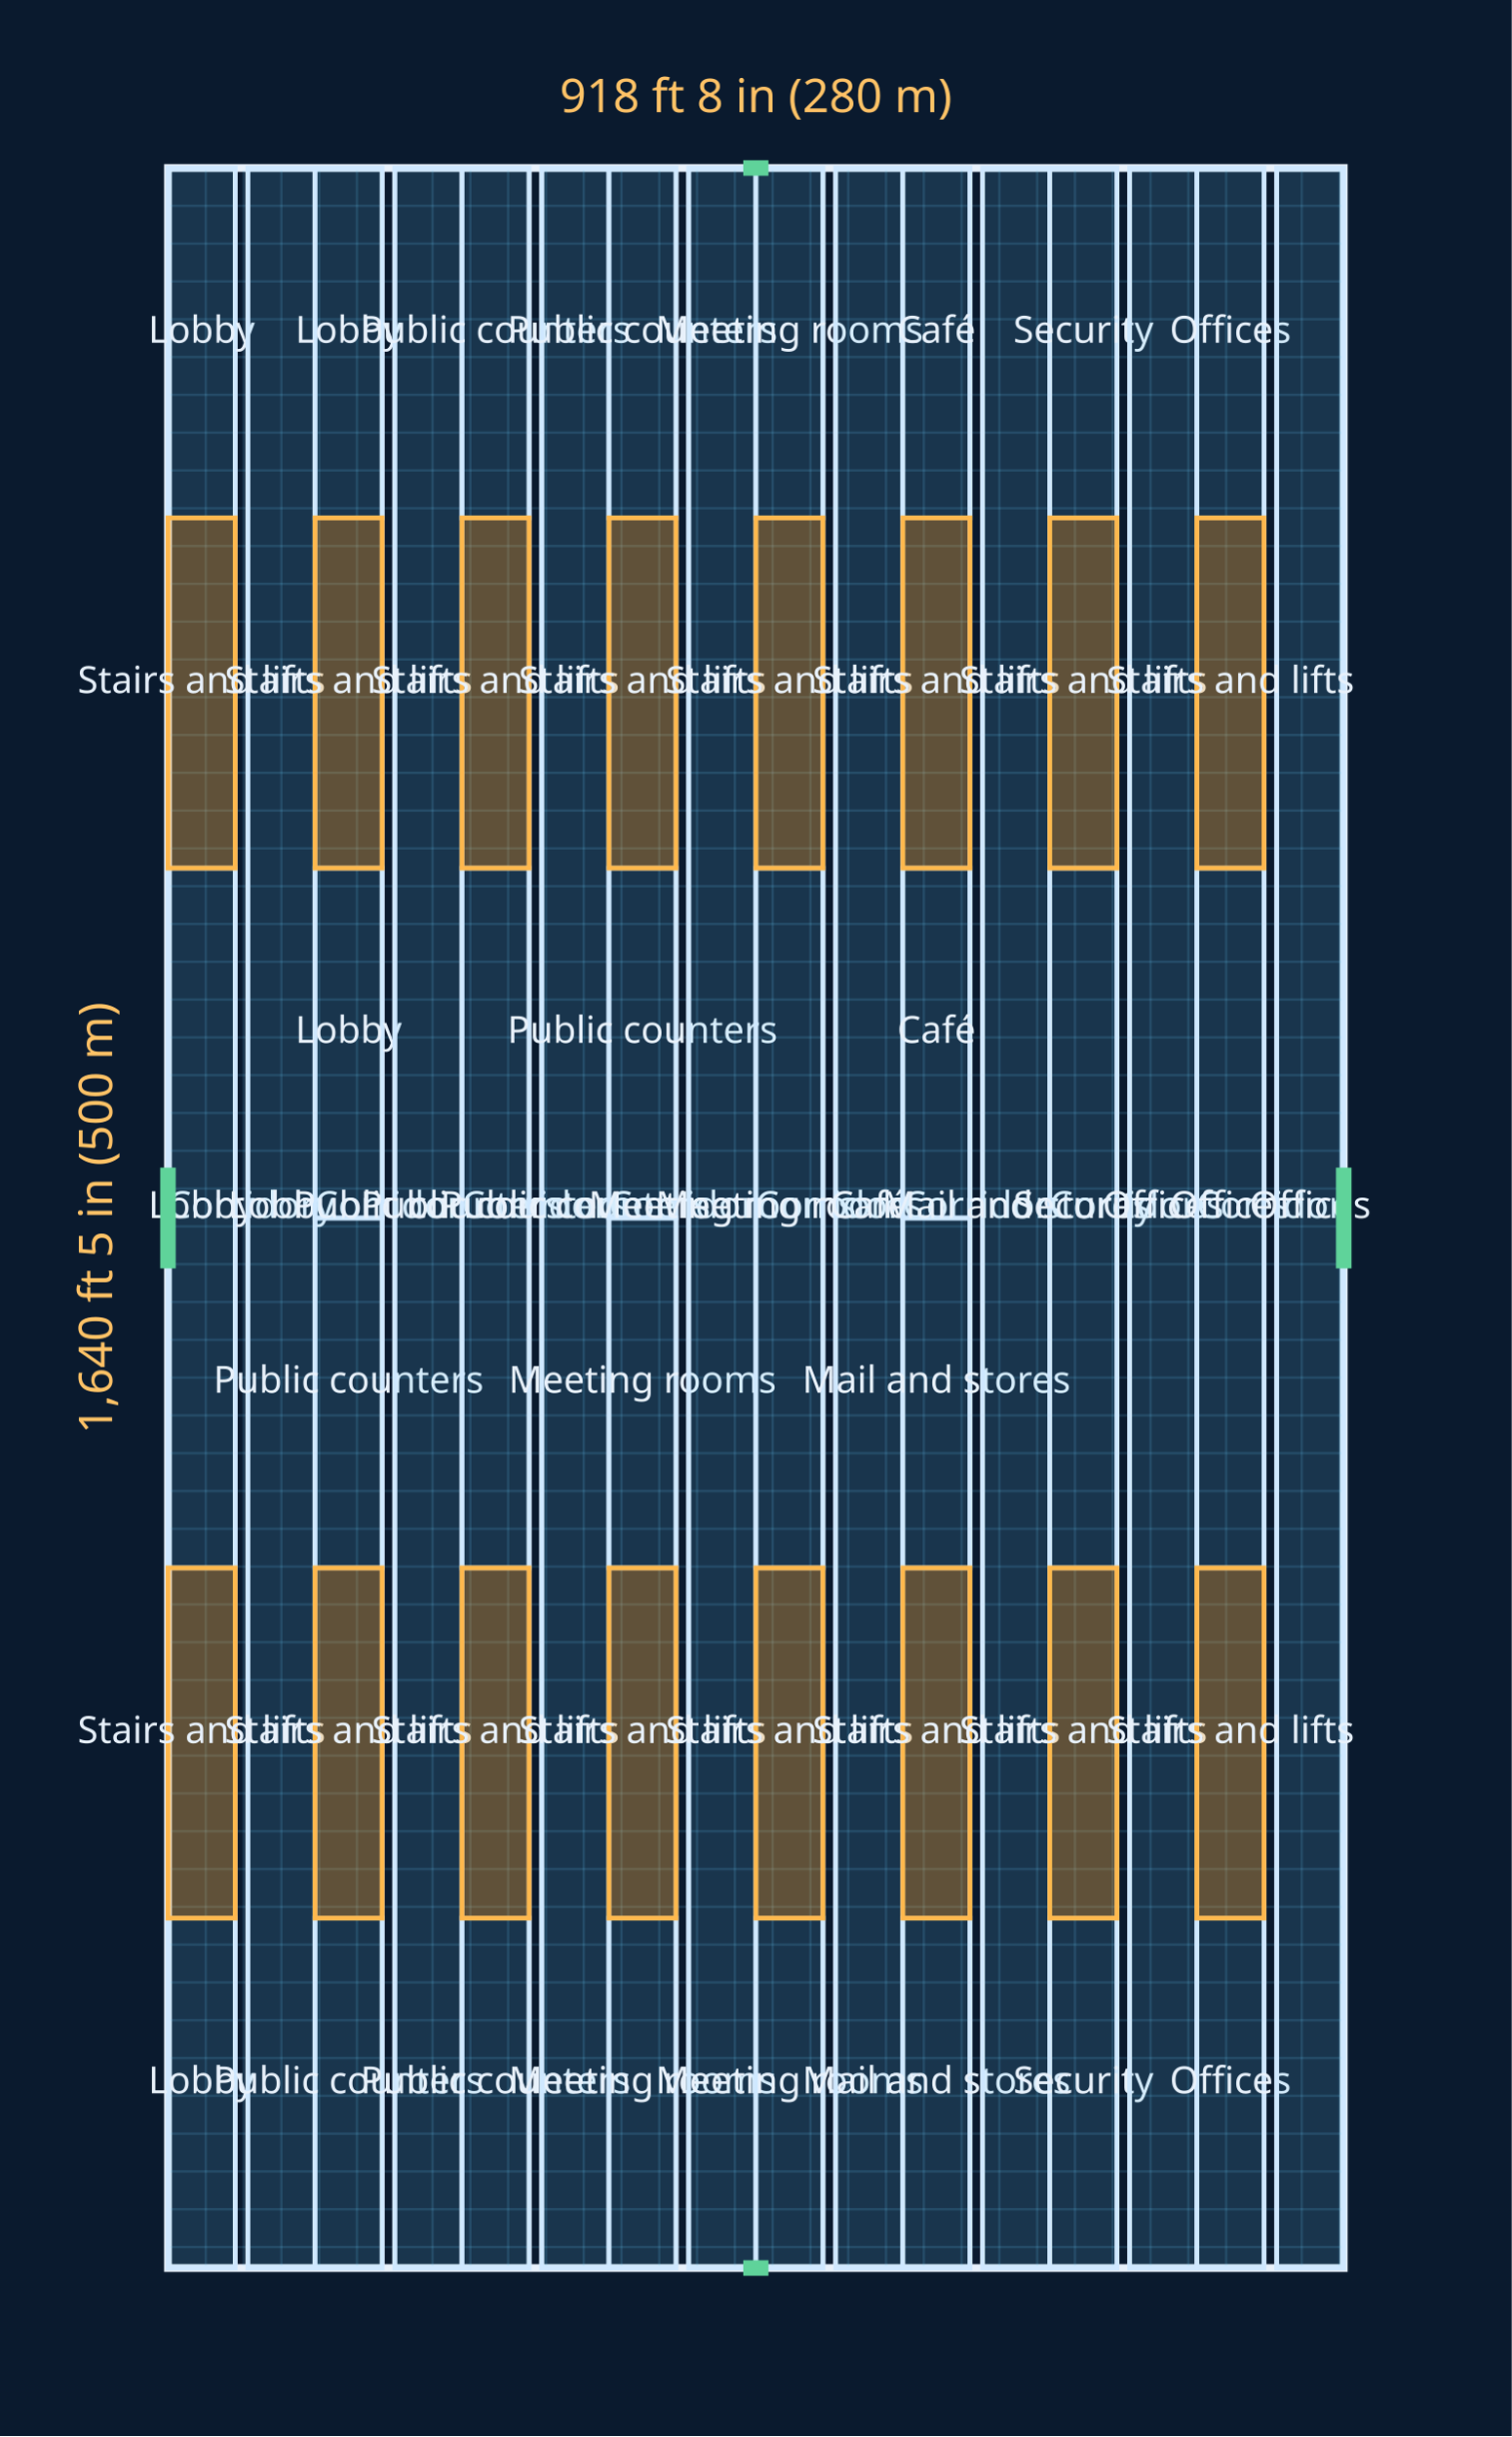
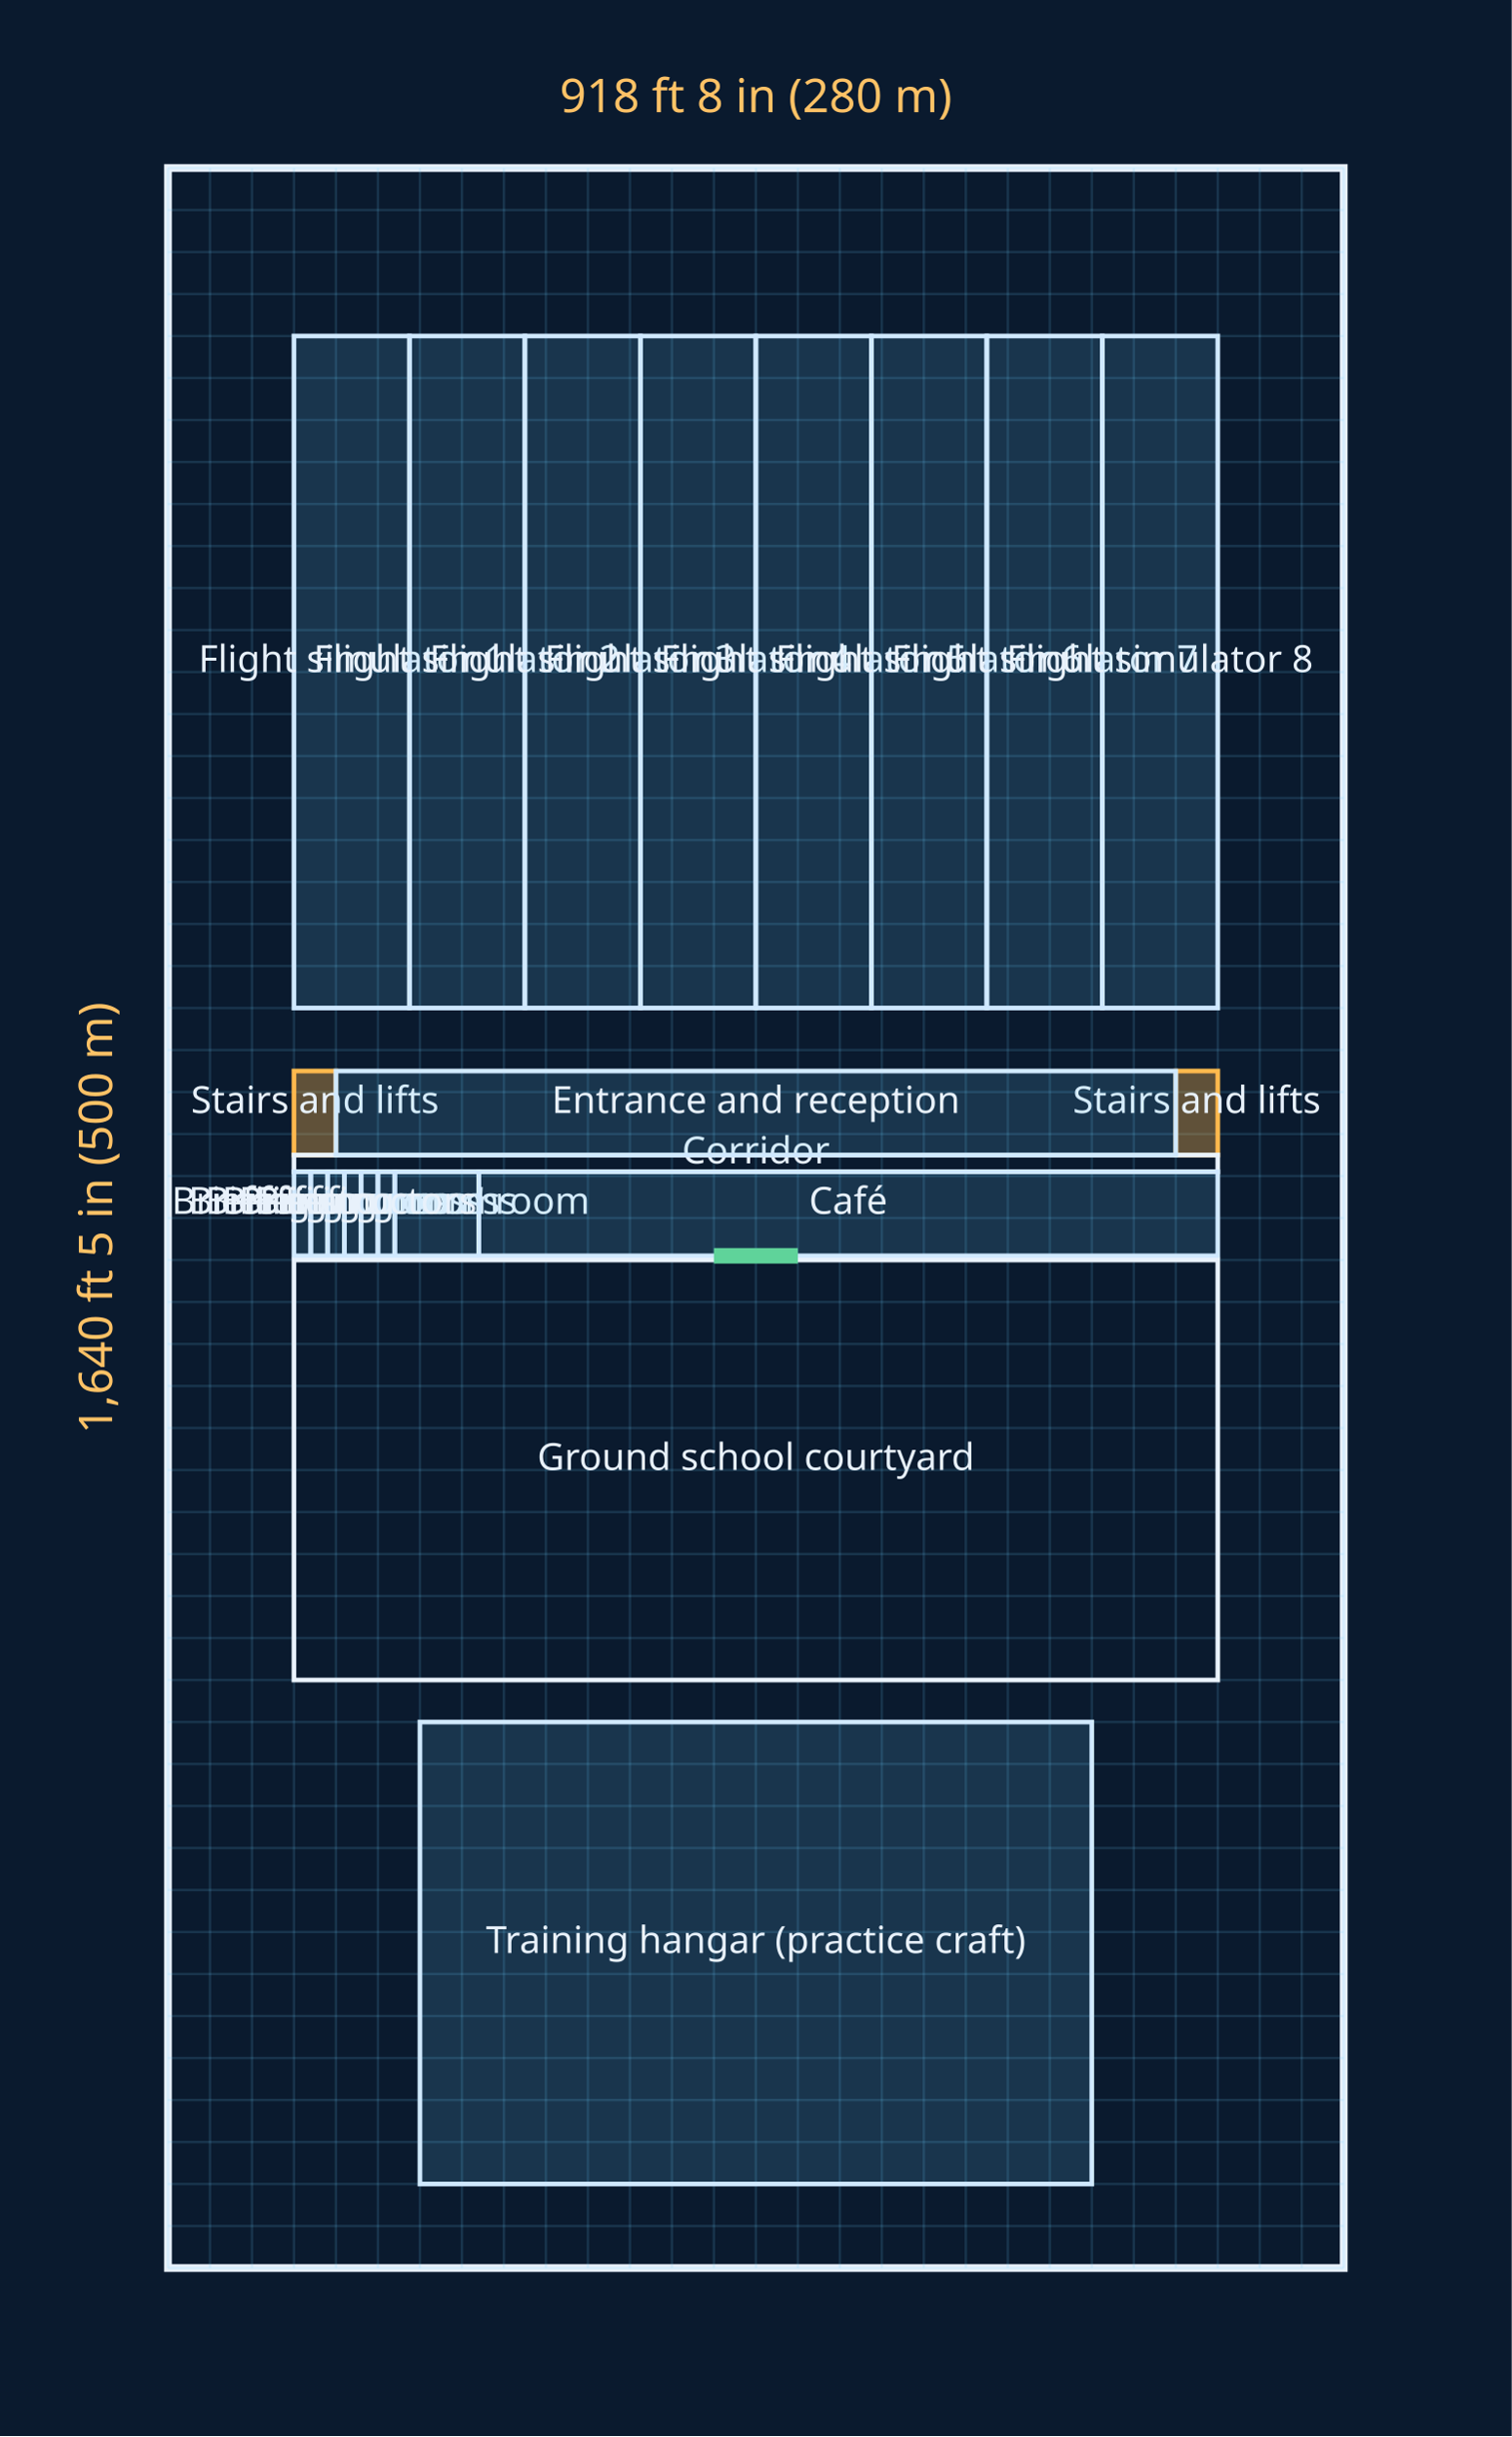
<svg xmlns="http://www.w3.org/2000/svg" viewBox="-40.0 -40.0 360.0 580.0" font-family="Segoe UI, sans-serif">
  <rect x="-40.0" y="-40.0" width="360.0" height="580.0" fill="#0a1a2e" />
  <rect x="0" y="0" width="280.0" height="500.0" fill="none" stroke="#e8f1fb" stroke-width="1.85" />
  <line x1="0.0" y1="0" x2="0.0" y2="500.0" stroke="#6fd0ff" stroke-opacity=".15" stroke-width="0.56" />
-   <line x1="9.0" y1="0" x2="9.0" y2="500.0" stroke="#6fd0ff" stroke-opacity=".15" stroke-width="0.56" />
-   <line x1="18.0" y1="0" x2="18.0" y2="500.0" stroke="#6fd0ff" stroke-opacity=".15" stroke-width="0.56" />
-   <line x1="27.0" y1="0" x2="27.0" y2="500.0" stroke="#6fd0ff" stroke-opacity=".15" stroke-width="0.56" />
-   <line x1="36.0" y1="0" x2="36.0" y2="500.0" stroke="#6fd0ff" stroke-opacity=".15" stroke-width="0.56" />
-   <line x1="45.0" y1="0" x2="45.0" y2="500.0" stroke="#6fd0ff" stroke-opacity=".15" stroke-width="0.56" />
-   <line x1="54.0" y1="0" x2="54.0" y2="500.0" stroke="#6fd0ff" stroke-opacity=".15" stroke-width="0.56" />
-   <line x1="63.0" y1="0" x2="63.0" y2="500.0" stroke="#6fd0ff" stroke-opacity=".15" stroke-width="0.56" />
-   <line x1="72.0" y1="0" x2="72.0" y2="500.0" stroke="#6fd0ff" stroke-opacity=".15" stroke-width="0.56" />
-   <line x1="81.0" y1="0" x2="81.0" y2="500.0" stroke="#6fd0ff" stroke-opacity=".15" stroke-width="0.56" />
+   <line x1="10.0" y1="0" x2="10.0" y2="500.0" stroke="#6fd0ff" stroke-opacity=".15" stroke-width="0.56" />
+   <line x1="20.0" y1="0" x2="20.0" y2="500.0" stroke="#6fd0ff" stroke-opacity=".15" stroke-width="0.56" />
+   <line x1="30.0" y1="0" x2="30.0" y2="500.0" stroke="#6fd0ff" stroke-opacity=".15" stroke-width="0.56" />
+   <line x1="40.0" y1="0" x2="40.0" y2="500.0" stroke="#6fd0ff" stroke-opacity=".15" stroke-width="0.56" />
+   <line x1="50.0" y1="0" x2="50.0" y2="500.0" stroke="#6fd0ff" stroke-opacity=".15" stroke-width="0.56" />
+   <line x1="60.0" y1="0" x2="60.0" y2="500.0" stroke="#6fd0ff" stroke-opacity=".15" stroke-width="0.56" />
+   <line x1="70.0" y1="0" x2="70.0" y2="500.0" stroke="#6fd0ff" stroke-opacity=".15" stroke-width="0.56" />
+   <line x1="80.0" y1="0" x2="80.0" y2="500.0" stroke="#6fd0ff" stroke-opacity=".15" stroke-width="0.56" />
  <line x1="90.0" y1="0" x2="90.0" y2="500.0" stroke="#6fd0ff" stroke-opacity=".15" stroke-width="0.56" />
-   <line x1="99.0" y1="0" x2="99.0" y2="500.0" stroke="#6fd0ff" stroke-opacity=".15" stroke-width="0.56" />
-   <line x1="108.0" y1="0" x2="108.0" y2="500.0" stroke="#6fd0ff" stroke-opacity=".15" stroke-width="0.56" />
-   <line x1="117.0" y1="0" x2="117.0" y2="500.0" stroke="#6fd0ff" stroke-opacity=".15" stroke-width="0.56" />
-   <line x1="126.0" y1="0" x2="126.0" y2="500.0" stroke="#6fd0ff" stroke-opacity=".15" stroke-width="0.56" />
-   <line x1="135.0" y1="0" x2="135.0" y2="500.0" stroke="#6fd0ff" stroke-opacity=".15" stroke-width="0.56" />
-   <line x1="144.0" y1="0" x2="144.0" y2="500.0" stroke="#6fd0ff" stroke-opacity=".15" stroke-width="0.56" />
-   <line x1="153.0" y1="0" x2="153.0" y2="500.0" stroke="#6fd0ff" stroke-opacity=".15" stroke-width="0.56" />
-   <line x1="162.0" y1="0" x2="162.0" y2="500.0" stroke="#6fd0ff" stroke-opacity=".15" stroke-width="0.56" />
-   <line x1="171.0" y1="0" x2="171.0" y2="500.0" stroke="#6fd0ff" stroke-opacity=".15" stroke-width="0.56" />
+   <line x1="100.0" y1="0" x2="100.0" y2="500.0" stroke="#6fd0ff" stroke-opacity=".15" stroke-width="0.56" />
+   <line x1="110.0" y1="0" x2="110.0" y2="500.0" stroke="#6fd0ff" stroke-opacity=".15" stroke-width="0.56" />
+   <line x1="120.0" y1="0" x2="120.0" y2="500.0" stroke="#6fd0ff" stroke-opacity=".15" stroke-width="0.56" />
+   <line x1="130.0" y1="0" x2="130.0" y2="500.0" stroke="#6fd0ff" stroke-opacity=".15" stroke-width="0.56" />
+   <line x1="140.0" y1="0" x2="140.0" y2="500.0" stroke="#6fd0ff" stroke-opacity=".15" stroke-width="0.56" />
+   <line x1="150.0" y1="0" x2="150.0" y2="500.0" stroke="#6fd0ff" stroke-opacity=".15" stroke-width="0.56" />
+   <line x1="160.0" y1="0" x2="160.0" y2="500.0" stroke="#6fd0ff" stroke-opacity=".15" stroke-width="0.56" />
+   <line x1="170.0" y1="0" x2="170.0" y2="500.0" stroke="#6fd0ff" stroke-opacity=".15" stroke-width="0.56" />
  <line x1="180.0" y1="0" x2="180.0" y2="500.0" stroke="#6fd0ff" stroke-opacity=".15" stroke-width="0.56" />
-   <line x1="189.0" y1="0" x2="189.0" y2="500.0" stroke="#6fd0ff" stroke-opacity=".15" stroke-width="0.56" />
-   <line x1="198.0" y1="0" x2="198.0" y2="500.0" stroke="#6fd0ff" stroke-opacity=".15" stroke-width="0.56" />
-   <line x1="207.0" y1="0" x2="207.0" y2="500.0" stroke="#6fd0ff" stroke-opacity=".15" stroke-width="0.56" />
-   <line x1="216.0" y1="0" x2="216.0" y2="500.0" stroke="#6fd0ff" stroke-opacity=".15" stroke-width="0.56" />
-   <line x1="225.0" y1="0" x2="225.0" y2="500.0" stroke="#6fd0ff" stroke-opacity=".15" stroke-width="0.56" />
-   <line x1="234.0" y1="0" x2="234.0" y2="500.0" stroke="#6fd0ff" stroke-opacity=".15" stroke-width="0.56" />
-   <line x1="243.0" y1="0" x2="243.0" y2="500.0" stroke="#6fd0ff" stroke-opacity=".15" stroke-width="0.56" />
-   <line x1="252.0" y1="0" x2="252.0" y2="500.0" stroke="#6fd0ff" stroke-opacity=".15" stroke-width="0.56" />
-   <line x1="261.0" y1="0" x2="261.0" y2="500.0" stroke="#6fd0ff" stroke-opacity=".15" stroke-width="0.56" />
+   <line x1="190.0" y1="0" x2="190.0" y2="500.0" stroke="#6fd0ff" stroke-opacity=".15" stroke-width="0.56" />
+   <line x1="200.0" y1="0" x2="200.0" y2="500.0" stroke="#6fd0ff" stroke-opacity=".15" stroke-width="0.56" />
+   <line x1="210.0" y1="0" x2="210.0" y2="500.0" stroke="#6fd0ff" stroke-opacity=".15" stroke-width="0.56" />
+   <line x1="220.0" y1="0" x2="220.0" y2="500.0" stroke="#6fd0ff" stroke-opacity=".15" stroke-width="0.56" />
+   <line x1="230.0" y1="0" x2="230.0" y2="500.0" stroke="#6fd0ff" stroke-opacity=".15" stroke-width="0.56" />
+   <line x1="240.0" y1="0" x2="240.0" y2="500.0" stroke="#6fd0ff" stroke-opacity=".15" stroke-width="0.56" />
+   <line x1="250.0" y1="0" x2="250.0" y2="500.0" stroke="#6fd0ff" stroke-opacity=".15" stroke-width="0.56" />
+   <line x1="260.0" y1="0" x2="260.0" y2="500.0" stroke="#6fd0ff" stroke-opacity=".15" stroke-width="0.56" />
  <line x1="270.0" y1="0" x2="270.0" y2="500.0" stroke="#6fd0ff" stroke-opacity=".15" stroke-width="0.56" />
-   <line x1="279.0" y1="0" x2="279.0" y2="500.0" stroke="#6fd0ff" stroke-opacity=".15" stroke-width="0.56" />
+   <line x1="280.0" y1="0" x2="280.0" y2="500.0" stroke="#6fd0ff" stroke-opacity=".15" stroke-width="0.56" />
  <line x1="0" y1="0.0" x2="280.0" y2="0.0" stroke="#6fd0ff" stroke-opacity=".15" stroke-width="0.56" />
-   <line x1="0" y1="9.0" x2="280.0" y2="9.0" stroke="#6fd0ff" stroke-opacity=".15" stroke-width="0.56" />
-   <line x1="0" y1="18.0" x2="280.0" y2="18.0" stroke="#6fd0ff" stroke-opacity=".15" stroke-width="0.56" />
-   <line x1="0" y1="27.0" x2="280.0" y2="27.0" stroke="#6fd0ff" stroke-opacity=".15" stroke-width="0.56" />
-   <line x1="0" y1="36.0" x2="280.0" y2="36.0" stroke="#6fd0ff" stroke-opacity=".15" stroke-width="0.56" />
-   <line x1="0" y1="45.0" x2="280.0" y2="45.0" stroke="#6fd0ff" stroke-opacity=".15" stroke-width="0.56" />
-   <line x1="0" y1="54.0" x2="280.0" y2="54.0" stroke="#6fd0ff" stroke-opacity=".15" stroke-width="0.56" />
-   <line x1="0" y1="63.0" x2="280.0" y2="63.0" stroke="#6fd0ff" stroke-opacity=".15" stroke-width="0.56" />
-   <line x1="0" y1="72.0" x2="280.0" y2="72.0" stroke="#6fd0ff" stroke-opacity=".15" stroke-width="0.56" />
-   <line x1="0" y1="81.0" x2="280.0" y2="81.0" stroke="#6fd0ff" stroke-opacity=".15" stroke-width="0.56" />
+   <line x1="0" y1="10.0" x2="280.0" y2="10.0" stroke="#6fd0ff" stroke-opacity=".15" stroke-width="0.56" />
+   <line x1="0" y1="20.0" x2="280.0" y2="20.0" stroke="#6fd0ff" stroke-opacity=".15" stroke-width="0.56" />
+   <line x1="0" y1="30.0" x2="280.0" y2="30.0" stroke="#6fd0ff" stroke-opacity=".15" stroke-width="0.56" />
+   <line x1="0" y1="40.0" x2="280.0" y2="40.0" stroke="#6fd0ff" stroke-opacity=".15" stroke-width="0.56" />
+   <line x1="0" y1="50.0" x2="280.0" y2="50.0" stroke="#6fd0ff" stroke-opacity=".15" stroke-width="0.56" />
+   <line x1="0" y1="60.0" x2="280.0" y2="60.0" stroke="#6fd0ff" stroke-opacity=".15" stroke-width="0.56" />
+   <line x1="0" y1="70.0" x2="280.0" y2="70.0" stroke="#6fd0ff" stroke-opacity=".15" stroke-width="0.56" />
+   <line x1="0" y1="80.0" x2="280.0" y2="80.0" stroke="#6fd0ff" stroke-opacity=".15" stroke-width="0.56" />
  <line x1="0" y1="90.0" x2="280.0" y2="90.0" stroke="#6fd0ff" stroke-opacity=".15" stroke-width="0.56" />
-   <line x1="0" y1="99.0" x2="280.0" y2="99.0" stroke="#6fd0ff" stroke-opacity=".15" stroke-width="0.56" />
-   <line x1="0" y1="108.0" x2="280.0" y2="108.0" stroke="#6fd0ff" stroke-opacity=".15" stroke-width="0.56" />
-   <line x1="0" y1="117.0" x2="280.0" y2="117.0" stroke="#6fd0ff" stroke-opacity=".15" stroke-width="0.56" />
-   <line x1="0" y1="126.0" x2="280.0" y2="126.0" stroke="#6fd0ff" stroke-opacity=".15" stroke-width="0.56" />
-   <line x1="0" y1="135.0" x2="280.0" y2="135.0" stroke="#6fd0ff" stroke-opacity=".15" stroke-width="0.56" />
-   <line x1="0" y1="144.0" x2="280.0" y2="144.0" stroke="#6fd0ff" stroke-opacity=".15" stroke-width="0.56" />
-   <line x1="0" y1="153.0" x2="280.0" y2="153.0" stroke="#6fd0ff" stroke-opacity=".15" stroke-width="0.56" />
-   <line x1="0" y1="162.0" x2="280.0" y2="162.0" stroke="#6fd0ff" stroke-opacity=".15" stroke-width="0.56" />
-   <line x1="0" y1="171.0" x2="280.0" y2="171.0" stroke="#6fd0ff" stroke-opacity=".15" stroke-width="0.56" />
+   <line x1="0" y1="100.0" x2="280.0" y2="100.0" stroke="#6fd0ff" stroke-opacity=".15" stroke-width="0.56" />
+   <line x1="0" y1="110.0" x2="280.0" y2="110.0" stroke="#6fd0ff" stroke-opacity=".15" stroke-width="0.56" />
+   <line x1="0" y1="120.0" x2="280.0" y2="120.0" stroke="#6fd0ff" stroke-opacity=".15" stroke-width="0.56" />
+   <line x1="0" y1="130.0" x2="280.0" y2="130.0" stroke="#6fd0ff" stroke-opacity=".15" stroke-width="0.56" />
+   <line x1="0" y1="140.0" x2="280.0" y2="140.0" stroke="#6fd0ff" stroke-opacity=".15" stroke-width="0.56" />
+   <line x1="0" y1="150.0" x2="280.0" y2="150.0" stroke="#6fd0ff" stroke-opacity=".15" stroke-width="0.56" />
+   <line x1="0" y1="160.0" x2="280.0" y2="160.0" stroke="#6fd0ff" stroke-opacity=".15" stroke-width="0.56" />
+   <line x1="0" y1="170.0" x2="280.0" y2="170.0" stroke="#6fd0ff" stroke-opacity=".15" stroke-width="0.56" />
  <line x1="0" y1="180.0" x2="280.0" y2="180.0" stroke="#6fd0ff" stroke-opacity=".15" stroke-width="0.56" />
-   <line x1="0" y1="189.0" x2="280.0" y2="189.0" stroke="#6fd0ff" stroke-opacity=".15" stroke-width="0.56" />
-   <line x1="0" y1="198.0" x2="280.0" y2="198.0" stroke="#6fd0ff" stroke-opacity=".15" stroke-width="0.56" />
-   <line x1="0" y1="207.0" x2="280.0" y2="207.0" stroke="#6fd0ff" stroke-opacity=".15" stroke-width="0.56" />
-   <line x1="0" y1="216.0" x2="280.0" y2="216.0" stroke="#6fd0ff" stroke-opacity=".15" stroke-width="0.56" />
-   <line x1="0" y1="225.0" x2="280.0" y2="225.0" stroke="#6fd0ff" stroke-opacity=".15" stroke-width="0.56" />
-   <line x1="0" y1="234.0" x2="280.0" y2="234.0" stroke="#6fd0ff" stroke-opacity=".15" stroke-width="0.56" />
-   <line x1="0" y1="243.0" x2="280.0" y2="243.0" stroke="#6fd0ff" stroke-opacity=".15" stroke-width="0.56" />
-   <line x1="0" y1="252.0" x2="280.0" y2="252.0" stroke="#6fd0ff" stroke-opacity=".15" stroke-width="0.56" />
-   <line x1="0" y1="261.0" x2="280.0" y2="261.0" stroke="#6fd0ff" stroke-opacity=".15" stroke-width="0.56" />
+   <line x1="0" y1="190.0" x2="280.0" y2="190.0" stroke="#6fd0ff" stroke-opacity=".15" stroke-width="0.56" />
+   <line x1="0" y1="200.0" x2="280.0" y2="200.0" stroke="#6fd0ff" stroke-opacity=".15" stroke-width="0.56" />
+   <line x1="0" y1="210.0" x2="280.0" y2="210.0" stroke="#6fd0ff" stroke-opacity=".15" stroke-width="0.56" />
+   <line x1="0" y1="220.0" x2="280.0" y2="220.0" stroke="#6fd0ff" stroke-opacity=".15" stroke-width="0.56" />
+   <line x1="0" y1="230.0" x2="280.0" y2="230.0" stroke="#6fd0ff" stroke-opacity=".15" stroke-width="0.56" />
+   <line x1="0" y1="240.0" x2="280.0" y2="240.0" stroke="#6fd0ff" stroke-opacity=".15" stroke-width="0.56" />
+   <line x1="0" y1="250.0" x2="280.0" y2="250.0" stroke="#6fd0ff" stroke-opacity=".15" stroke-width="0.56" />
+   <line x1="0" y1="260.0" x2="280.0" y2="260.0" stroke="#6fd0ff" stroke-opacity=".15" stroke-width="0.56" />
  <line x1="0" y1="270.0" x2="280.0" y2="270.0" stroke="#6fd0ff" stroke-opacity=".15" stroke-width="0.56" />
-   <line x1="0" y1="279.0" x2="280.0" y2="279.0" stroke="#6fd0ff" stroke-opacity=".15" stroke-width="0.56" />
-   <line x1="0" y1="288.0" x2="280.0" y2="288.0" stroke="#6fd0ff" stroke-opacity=".15" stroke-width="0.56" />
-   <line x1="0" y1="297.0" x2="280.0" y2="297.0" stroke="#6fd0ff" stroke-opacity=".15" stroke-width="0.56" />
-   <line x1="0" y1="306.0" x2="280.0" y2="306.0" stroke="#6fd0ff" stroke-opacity=".15" stroke-width="0.56" />
-   <line x1="0" y1="315.0" x2="280.0" y2="315.0" stroke="#6fd0ff" stroke-opacity=".15" stroke-width="0.56" />
-   <line x1="0" y1="324.0" x2="280.0" y2="324.0" stroke="#6fd0ff" stroke-opacity=".15" stroke-width="0.56" />
-   <line x1="0" y1="333.0" x2="280.0" y2="333.0" stroke="#6fd0ff" stroke-opacity=".15" stroke-width="0.56" />
-   <line x1="0" y1="342.0" x2="280.0" y2="342.0" stroke="#6fd0ff" stroke-opacity=".15" stroke-width="0.56" />
-   <line x1="0" y1="351.0" x2="280.0" y2="351.0" stroke="#6fd0ff" stroke-opacity=".15" stroke-width="0.56" />
+   <line x1="0" y1="280.0" x2="280.0" y2="280.0" stroke="#6fd0ff" stroke-opacity=".15" stroke-width="0.56" />
+   <line x1="0" y1="290.0" x2="280.0" y2="290.0" stroke="#6fd0ff" stroke-opacity=".15" stroke-width="0.56" />
+   <line x1="0" y1="300.0" x2="280.0" y2="300.0" stroke="#6fd0ff" stroke-opacity=".15" stroke-width="0.56" />
+   <line x1="0" y1="310.0" x2="280.0" y2="310.0" stroke="#6fd0ff" stroke-opacity=".15" stroke-width="0.56" />
+   <line x1="0" y1="320.0" x2="280.0" y2="320.0" stroke="#6fd0ff" stroke-opacity=".15" stroke-width="0.56" />
+   <line x1="0" y1="330.0" x2="280.0" y2="330.0" stroke="#6fd0ff" stroke-opacity=".15" stroke-width="0.56" />
+   <line x1="0" y1="340.0" x2="280.0" y2="340.0" stroke="#6fd0ff" stroke-opacity=".15" stroke-width="0.56" />
+   <line x1="0" y1="350.0" x2="280.0" y2="350.0" stroke="#6fd0ff" stroke-opacity=".15" stroke-width="0.56" />
  <line x1="0" y1="360.0" x2="280.0" y2="360.0" stroke="#6fd0ff" stroke-opacity=".15" stroke-width="0.56" />
-   <line x1="0" y1="369.0" x2="280.0" y2="369.0" stroke="#6fd0ff" stroke-opacity=".15" stroke-width="0.56" />
-   <line x1="0" y1="378.0" x2="280.0" y2="378.0" stroke="#6fd0ff" stroke-opacity=".15" stroke-width="0.56" />
-   <line x1="0" y1="387.0" x2="280.0" y2="387.0" stroke="#6fd0ff" stroke-opacity=".15" stroke-width="0.56" />
-   <line x1="0" y1="396.0" x2="280.0" y2="396.0" stroke="#6fd0ff" stroke-opacity=".15" stroke-width="0.56" />
-   <line x1="0" y1="405.0" x2="280.0" y2="405.0" stroke="#6fd0ff" stroke-opacity=".15" stroke-width="0.56" />
-   <line x1="0" y1="414.0" x2="280.0" y2="414.0" stroke="#6fd0ff" stroke-opacity=".15" stroke-width="0.56" />
-   <line x1="0" y1="423.0" x2="280.0" y2="423.0" stroke="#6fd0ff" stroke-opacity=".15" stroke-width="0.56" />
-   <line x1="0" y1="432.0" x2="280.0" y2="432.0" stroke="#6fd0ff" stroke-opacity=".15" stroke-width="0.56" />
-   <line x1="0" y1="441.0" x2="280.0" y2="441.0" stroke="#6fd0ff" stroke-opacity=".15" stroke-width="0.56" />
+   <line x1="0" y1="370.0" x2="280.0" y2="370.0" stroke="#6fd0ff" stroke-opacity=".15" stroke-width="0.56" />
+   <line x1="0" y1="380.0" x2="280.0" y2="380.0" stroke="#6fd0ff" stroke-opacity=".15" stroke-width="0.56" />
+   <line x1="0" y1="390.0" x2="280.0" y2="390.0" stroke="#6fd0ff" stroke-opacity=".15" stroke-width="0.56" />
+   <line x1="0" y1="400.0" x2="280.0" y2="400.0" stroke="#6fd0ff" stroke-opacity=".15" stroke-width="0.56" />
+   <line x1="0" y1="410.0" x2="280.0" y2="410.0" stroke="#6fd0ff" stroke-opacity=".15" stroke-width="0.56" />
+   <line x1="0" y1="420.0" x2="280.0" y2="420.0" stroke="#6fd0ff" stroke-opacity=".15" stroke-width="0.56" />
+   <line x1="0" y1="430.0" x2="280.0" y2="430.0" stroke="#6fd0ff" stroke-opacity=".15" stroke-width="0.56" />
+   <line x1="0" y1="440.0" x2="280.0" y2="440.0" stroke="#6fd0ff" stroke-opacity=".15" stroke-width="0.56" />
  <line x1="0" y1="450.0" x2="280.0" y2="450.0" stroke="#6fd0ff" stroke-opacity=".15" stroke-width="0.56" />
-   <line x1="0" y1="459.0" x2="280.0" y2="459.0" stroke="#6fd0ff" stroke-opacity=".15" stroke-width="0.56" />
-   <line x1="0" y1="468.0" x2="280.0" y2="468.0" stroke="#6fd0ff" stroke-opacity=".15" stroke-width="0.56" />
-   <line x1="0" y1="477.0" x2="280.0" y2="477.0" stroke="#6fd0ff" stroke-opacity=".15" stroke-width="0.56" />
-   <line x1="0" y1="486.0" x2="280.0" y2="486.0" stroke="#6fd0ff" stroke-opacity=".15" stroke-width="0.56" />
-   <line x1="0" y1="495.0" x2="280.0" y2="495.0" stroke="#6fd0ff" stroke-opacity=".15" stroke-width="0.56" />
-   <polygon points="16.0,0.0 16.0,500.0 19.0,500.0 19.0,0.0" fill="none" stroke="#e8f1fb" stroke-width="1.11" />
-   <text x="17.5" y="250.0" font-size="8.9" fill="#e8f1fb" text-anchor="middle">Corridor</text>
-   <polygon points="51.0,0.0 51.0,500.0 54.0,500.0 54.0,0.0" fill="none" stroke="#e8f1fb" stroke-width="1.11" />
-   <text x="52.5" y="250.0" font-size="8.9" fill="#e8f1fb" text-anchor="middle">Corridor</text>
-   <polygon points="86.0,0.0 86.0,500.0 89.0,500.0 89.0,0.0" fill="none" stroke="#e8f1fb" stroke-width="1.11" />
-   <text x="87.5" y="250.0" font-size="8.9" fill="#e8f1fb" text-anchor="middle">Corridor</text>
-   <polygon points="121.0,0.0 121.0,500.0 124.0,500.0 124.0,0.0" fill="none" stroke="#e8f1fb" stroke-width="1.11" />
-   <text x="122.5" y="250.0" font-size="8.9" fill="#e8f1fb" text-anchor="middle">Corridor</text>
-   <polygon points="156.0,0.0 156.0,500.0 159.0,500.0 159.0,0.0" fill="none" stroke="#e8f1fb" stroke-width="1.11" />
-   <text x="157.5" y="250.0" font-size="8.9" fill="#e8f1fb" text-anchor="middle">Corridor</text>
-   <polygon points="191.0,0.0 191.0,500.0 194.0,500.0 194.0,0.0" fill="none" stroke="#e8f1fb" stroke-width="1.11" />
-   <text x="192.5" y="250.0" font-size="8.9" fill="#e8f1fb" text-anchor="middle">Corridor</text>
-   <polygon points="226.0,0.0 226.0,500.0 229.0,500.0 229.0,0.0" fill="none" stroke="#e8f1fb" stroke-width="1.11" />
-   <text x="227.5" y="250.0" font-size="8.9" fill="#e8f1fb" text-anchor="middle">Corridor</text>
-   <polygon points="261.0,0.0 261.0,500.0 264.0,500.0 264.0,0.0" fill="none" stroke="#e8f1fb" stroke-width="1.11" />
-   <text x="262.5" y="250.0" font-size="8.9" fill="#e8f1fb" text-anchor="middle">Corridor</text>
-   <polygon points="0.0,0.0 0.0,83.3 16.0,83.3 16.0,0.0" fill="rgba(111,208,255,.15)" stroke="#cfe8ff" stroke-width="1.11" />
-   <text x="8.0" y="41.6" font-size="8.9" fill="#e8f1fb" text-anchor="middle">Lobby</text>
-   <polygon points="0.0,166.7 0.0,333.3 16.0,333.3 16.0,166.7" fill="rgba(111,208,255,.15)" stroke="#cfe8ff" stroke-width="1.11" />
-   <text x="8.0" y="250.0" font-size="8.9" fill="#e8f1fb" text-anchor="middle">Lobby</text>
-   <polygon points="0.0,416.7 0.0,500.0 16.0,500.0 16.0,416.7" fill="rgba(111,208,255,.15)" stroke="#cfe8ff" stroke-width="1.11" />
-   <text x="8.0" y="458.4" font-size="8.9" fill="#e8f1fb" text-anchor="middle">Lobby</text>
-   <polygon points="19.0,0.0 19.0,500.0 35.0,500.0 35.0,0.0" fill="rgba(111,208,255,.15)" stroke="#cfe8ff" stroke-width="1.11" />
-   <text x="27.0" y="250.0" font-size="8.9" fill="#e8f1fb" text-anchor="middle">Lobby</text>
-   <polygon points="35.0,0.0 35.0,83.3 51.0,83.3 51.0,0.0" fill="rgba(111,208,255,.15)" stroke="#cfe8ff" stroke-width="1.11" />
-   <text x="43.0" y="41.6" font-size="8.9" fill="#e8f1fb" text-anchor="middle">Lobby</text>
-   <polygon points="35.0,166.7 35.0,250.0 51.0,250.0 51.0,166.7" fill="rgba(111,208,255,.15)" stroke="#cfe8ff" stroke-width="1.11" />
-   <text x="43.0" y="208.3" font-size="8.9" fill="#e8f1fb" text-anchor="middle">Lobby</text>
-   <polygon points="35.0,250.0 35.0,333.3 51.0,333.3 51.0,250.0" fill="rgba(111,208,255,.15)" stroke="#cfe8ff" stroke-width="1.11" />
-   <text x="43.0" y="291.6" font-size="8.9" fill="#e8f1fb" text-anchor="middle">Public counters</text>
-   <polygon points="35.0,416.7 35.0,500.0 51.0,500.0 51.0,416.7" fill="rgba(111,208,255,.15)" stroke="#cfe8ff" stroke-width="1.11" />
-   <text x="43.0" y="458.4" font-size="8.9" fill="#e8f1fb" text-anchor="middle">Public counters</text>
-   <polygon points="54.0,0.0 54.0,500.0 70.0,500.0 70.0,0.0" fill="rgba(111,208,255,.15)" stroke="#cfe8ff" stroke-width="1.11" />
-   <text x="62.0" y="250.0" font-size="8.9" fill="#e8f1fb" text-anchor="middle">Public counters</text>
-   <polygon points="70.0,0.0 70.0,83.3 86.0,83.3 86.0,0.0" fill="rgba(111,208,255,.15)" stroke="#cfe8ff" stroke-width="1.11" />
-   <text x="78.0" y="41.6" font-size="8.9" fill="#e8f1fb" text-anchor="middle">Public counters</text>
-   <polygon points="70.0,166.7 70.0,333.3 86.0,333.3 86.0,166.7" fill="rgba(111,208,255,.15)" stroke="#cfe8ff" stroke-width="1.11" />
-   <text x="78.0" y="250.0" font-size="8.9" fill="#e8f1fb" text-anchor="middle">Public counters</text>
-   <polygon points="70.0,416.7 70.0,500.0 86.0,500.0 86.0,416.7" fill="rgba(111,208,255,.15)" stroke="#cfe8ff" stroke-width="1.11" />
-   <text x="78.0" y="458.4" font-size="8.9" fill="#e8f1fb" text-anchor="middle">Public counters</text>
-   <polygon points="89.0,0.0 89.0,500.0 105.0,500.0 105.0,0.0" fill="rgba(111,208,255,.15)" stroke="#cfe8ff" stroke-width="1.11" />
-   <text x="97.0" y="250.0" font-size="8.9" fill="#e8f1fb" text-anchor="middle">Public counters</text>
-   <polygon points="105.0,0.0 105.0,83.3 121.0,83.3 121.0,0.0" fill="rgba(111,208,255,.15)" stroke="#cfe8ff" stroke-width="1.11" />
-   <text x="113.0" y="41.6" font-size="8.9" fill="#e8f1fb" text-anchor="middle">Public counters</text>
-   <polygon points="105.0,166.7 105.0,250.0 121.0,250.0 121.0,166.7" fill="rgba(111,208,255,.15)" stroke="#cfe8ff" stroke-width="1.11" />
-   <text x="113.0" y="208.3" font-size="8.9" fill="#e8f1fb" text-anchor="middle">Public counters</text>
-   <polygon points="105.0,250.0 105.0,333.3 121.0,333.3 121.0,250.0" fill="rgba(111,208,255,.15)" stroke="#cfe8ff" stroke-width="1.11" />
-   <text x="113.0" y="291.6" font-size="8.9" fill="#e8f1fb" text-anchor="middle">Meeting rooms</text>
-   <polygon points="105.0,416.7 105.0,500.0 121.0,500.0 121.0,416.7" fill="rgba(111,208,255,.15)" stroke="#cfe8ff" stroke-width="1.11" />
-   <text x="113.0" y="458.4" font-size="8.9" fill="#e8f1fb" text-anchor="middle">Meeting rooms</text>
-   <polygon points="124.0,0.0 124.0,500.0 140.0,500.0 140.0,0.0" fill="rgba(111,208,255,.15)" stroke="#cfe8ff" stroke-width="1.11" />
-   <text x="132.0" y="250.0" font-size="8.9" fill="#e8f1fb" text-anchor="middle">Meeting rooms</text>
-   <polygon points="140.0,0.0 140.0,83.3 156.0,83.3 156.0,0.0" fill="rgba(111,208,255,.15)" stroke="#cfe8ff" stroke-width="1.11" />
-   <text x="148.0" y="41.6" font-size="8.9" fill="#e8f1fb" text-anchor="middle">Meeting rooms</text>
-   <polygon points="140.0,166.7 140.0,333.3 156.0,333.3 156.0,166.7" fill="rgba(111,208,255,.15)" stroke="#cfe8ff" stroke-width="1.11" />
-   <text x="148.0" y="250.0" font-size="8.9" fill="#e8f1fb" text-anchor="middle">Meeting rooms</text>
-   <polygon points="140.0,416.7 140.0,500.0 156.0,500.0 156.0,416.7" fill="rgba(111,208,255,.15)" stroke="#cfe8ff" stroke-width="1.11" />
-   <text x="148.0" y="458.4" font-size="8.9" fill="#e8f1fb" text-anchor="middle">Meeting rooms</text>
-   <polygon points="159.0,0.0 159.0,500.0 175.0,500.0 175.0,0.0" fill="rgba(111,208,255,.15)" stroke="#cfe8ff" stroke-width="1.11" />
-   <text x="167.0" y="250.0" font-size="8.9" fill="#e8f1fb" text-anchor="middle">Café</text>
-   <polygon points="175.0,0.0 175.0,83.3 191.0,83.3 191.0,0.0" fill="rgba(111,208,255,.15)" stroke="#cfe8ff" stroke-width="1.11" />
-   <text x="183.0" y="41.6" font-size="8.9" fill="#e8f1fb" text-anchor="middle">Café</text>
-   <polygon points="175.0,166.7 175.0,250.0 191.0,250.0 191.0,166.7" fill="rgba(111,208,255,.15)" stroke="#cfe8ff" stroke-width="1.11" />
-   <text x="183.0" y="208.3" font-size="8.9" fill="#e8f1fb" text-anchor="middle">Café</text>
-   <polygon points="175.0,250.0 175.0,333.3 191.0,333.3 191.0,250.0" fill="rgba(111,208,255,.15)" stroke="#cfe8ff" stroke-width="1.11" />
-   <text x="183.0" y="291.6" font-size="8.9" fill="#e8f1fb" text-anchor="middle">Mail and stores</text>
-   <polygon points="175.0,416.7 175.0,500.0 191.0,500.0 191.0,416.7" fill="rgba(111,208,255,.15)" stroke="#cfe8ff" stroke-width="1.11" />
-   <text x="183.0" y="458.4" font-size="8.9" fill="#e8f1fb" text-anchor="middle">Mail and stores</text>
-   <polygon points="194.0,0.0 194.0,500.0 210.0,500.0 210.0,0.0" fill="rgba(111,208,255,.15)" stroke="#cfe8ff" stroke-width="1.11" />
-   <text x="202.0" y="250.0" font-size="8.9" fill="#e8f1fb" text-anchor="middle">Mail and stores</text>
-   <polygon points="210.0,0.0 210.0,83.3 226.0,83.3 226.0,0.0" fill="rgba(111,208,255,.15)" stroke="#cfe8ff" stroke-width="1.11" />
-   <text x="218.0" y="41.6" font-size="8.9" fill="#e8f1fb" text-anchor="middle">Security</text>
-   <polygon points="210.0,166.7 210.0,333.3 226.0,333.3 226.0,166.7" fill="rgba(111,208,255,.15)" stroke="#cfe8ff" stroke-width="1.11" />
-   <text x="218.0" y="250.0" font-size="8.9" fill="#e8f1fb" text-anchor="middle">Security</text>
-   <polygon points="210.0,416.7 210.0,500.0 226.0,500.0 226.0,416.7" fill="rgba(111,208,255,.15)" stroke="#cfe8ff" stroke-width="1.11" />
-   <text x="218.0" y="458.4" font-size="8.9" fill="#e8f1fb" text-anchor="middle">Security</text>
-   <polygon points="229.0,0.0 229.0,500.0 245.0,500.0 245.0,0.0" fill="rgba(111,208,255,.15)" stroke="#cfe8ff" stroke-width="1.11" />
-   <text x="237.0" y="250.0" font-size="8.9" fill="#e8f1fb" text-anchor="middle">Offices</text>
-   <polygon points="245.0,0.0 245.0,83.3 261.0,83.3 261.0,0.0" fill="rgba(111,208,255,.15)" stroke="#cfe8ff" stroke-width="1.11" />
-   <text x="253.0" y="41.6" font-size="8.9" fill="#e8f1fb" text-anchor="middle">Offices</text>
-   <polygon points="245.0,166.7 245.0,333.3 261.0,333.3 261.0,166.7" fill="rgba(111,208,255,.15)" stroke="#cfe8ff" stroke-width="1.11" />
-   <text x="253.0" y="250.0" font-size="8.9" fill="#e8f1fb" text-anchor="middle">Offices</text>
-   <polygon points="245.0,416.7 245.0,500.0 261.0,500.0 261.0,416.7" fill="rgba(111,208,255,.15)" stroke="#cfe8ff" stroke-width="1.11" />
-   <text x="253.0" y="458.4" font-size="8.9" fill="#e8f1fb" text-anchor="middle">Offices</text>
-   <polygon points="264.0,0.0 264.0,500.0 280.0,500.0 280.0,0.0" fill="rgba(111,208,255,.15)" stroke="#cfe8ff" stroke-width="1.11" />
-   <text x="272.0" y="250.0" font-size="8.9" fill="#e8f1fb" text-anchor="middle">Offices</text>
-   <polygon points="0.0,83.3 0.0,166.7 16.0,166.7 16.0,83.3" fill="rgba(255,184,77,.35)" stroke="#ffb84d" stroke-width="1.11" />
-   <text x="8.0" y="125.0" font-size="8.9" fill="#e8f1fb" text-anchor="middle">Stairs and lifts</text>
-   <polygon points="0.0,333.3 0.0,416.7 16.0,416.7 16.0,333.3" fill="rgba(255,184,77,.35)" stroke="#ffb84d" stroke-width="1.11" />
-   <text x="8.0" y="375.0" font-size="8.9" fill="#e8f1fb" text-anchor="middle">Stairs and lifts</text>
-   <polygon points="35.0,83.3 35.0,166.7 51.0,166.7 51.0,83.3" fill="rgba(255,184,77,.35)" stroke="#ffb84d" stroke-width="1.11" />
-   <text x="43.0" y="125.0" font-size="8.9" fill="#e8f1fb" text-anchor="middle">Stairs and lifts</text>
-   <polygon points="35.0,333.3 35.0,416.7 51.0,416.7 51.0,333.3" fill="rgba(255,184,77,.35)" stroke="#ffb84d" stroke-width="1.11" />
-   <text x="43.0" y="375.0" font-size="8.9" fill="#e8f1fb" text-anchor="middle">Stairs and lifts</text>
-   <polygon points="70.0,83.3 70.0,166.7 86.0,166.7 86.0,83.3" fill="rgba(255,184,77,.35)" stroke="#ffb84d" stroke-width="1.11" />
-   <text x="78.0" y="125.0" font-size="8.9" fill="#e8f1fb" text-anchor="middle">Stairs and lifts</text>
-   <polygon points="70.0,333.3 70.0,416.7 86.0,416.7 86.0,333.3" fill="rgba(255,184,77,.35)" stroke="#ffb84d" stroke-width="1.11" />
-   <text x="78.0" y="375.0" font-size="8.9" fill="#e8f1fb" text-anchor="middle">Stairs and lifts</text>
-   <polygon points="105.0,83.3 105.0,166.7 121.0,166.7 121.0,83.3" fill="rgba(255,184,77,.35)" stroke="#ffb84d" stroke-width="1.11" />
-   <text x="113.0" y="125.0" font-size="8.9" fill="#e8f1fb" text-anchor="middle">Stairs and lifts</text>
-   <polygon points="105.0,333.3 105.0,416.7 121.0,416.7 121.0,333.3" fill="rgba(255,184,77,.35)" stroke="#ffb84d" stroke-width="1.11" />
-   <text x="113.0" y="375.0" font-size="8.9" fill="#e8f1fb" text-anchor="middle">Stairs and lifts</text>
-   <polygon points="140.0,83.3 140.0,166.7 156.0,166.7 156.0,83.3" fill="rgba(255,184,77,.35)" stroke="#ffb84d" stroke-width="1.11" />
-   <text x="148.0" y="125.0" font-size="8.9" fill="#e8f1fb" text-anchor="middle">Stairs and lifts</text>
-   <polygon points="140.0,333.3 140.0,416.7 156.0,416.7 156.0,333.3" fill="rgba(255,184,77,.35)" stroke="#ffb84d" stroke-width="1.11" />
-   <text x="148.0" y="375.0" font-size="8.9" fill="#e8f1fb" text-anchor="middle">Stairs and lifts</text>
-   <polygon points="175.0,83.3 175.0,166.7 191.0,166.7 191.0,83.3" fill="rgba(255,184,77,.35)" stroke="#ffb84d" stroke-width="1.11" />
-   <text x="183.0" y="125.0" font-size="8.9" fill="#e8f1fb" text-anchor="middle">Stairs and lifts</text>
-   <polygon points="175.0,333.3 175.0,416.7 191.0,416.7 191.0,333.3" fill="rgba(255,184,77,.35)" stroke="#ffb84d" stroke-width="1.11" />
-   <text x="183.0" y="375.0" font-size="8.9" fill="#e8f1fb" text-anchor="middle">Stairs and lifts</text>
-   <polygon points="210.0,83.3 210.0,166.7 226.0,166.7 226.0,83.3" fill="rgba(255,184,77,.35)" stroke="#ffb84d" stroke-width="1.11" />
-   <text x="218.0" y="125.0" font-size="8.9" fill="#e8f1fb" text-anchor="middle">Stairs and lifts</text>
-   <polygon points="210.0,333.3 210.0,416.7 226.0,416.7 226.0,333.3" fill="rgba(255,184,77,.35)" stroke="#ffb84d" stroke-width="1.11" />
-   <text x="218.0" y="375.0" font-size="8.9" fill="#e8f1fb" text-anchor="middle">Stairs and lifts</text>
-   <polygon points="245.0,83.3 245.0,166.7 261.0,166.7 261.0,83.3" fill="rgba(255,184,77,.35)" stroke="#ffb84d" stroke-width="1.11" />
-   <text x="253.0" y="125.0" font-size="8.9" fill="#e8f1fb" text-anchor="middle">Stairs and lifts</text>
-   <polygon points="245.0,333.3 245.0,416.7 261.0,416.7 261.0,333.3" fill="rgba(255,184,77,.35)" stroke="#ffb84d" stroke-width="1.11" />
-   <text x="253.0" y="375.0" font-size="8.9" fill="#e8f1fb" text-anchor="middle">Stairs and lifts</text>
-   <line x1="0.0" y1="238.0" x2="0.0" y2="262.0" stroke="#5fd39a" stroke-width="3.70" />
-   <line x1="280.0" y1="238.0" x2="280.0" y2="262.0" stroke="#5fd39a" stroke-width="3.70" />
-   <line x1="137.0" y1="0.0" x2="143.0" y2="0.0" stroke="#5fd39a" stroke-width="3.70" />
-   <line x1="137.0" y1="500.0" x2="143.0" y2="500.0" stroke="#5fd39a" stroke-width="3.70" />
+   <line x1="0" y1="460.0" x2="280.0" y2="460.0" stroke="#6fd0ff" stroke-opacity=".15" stroke-width="0.56" />
+   <line x1="0" y1="470.0" x2="280.0" y2="470.0" stroke="#6fd0ff" stroke-opacity=".15" stroke-width="0.56" />
+   <line x1="0" y1="480.0" x2="280.0" y2="480.0" stroke="#6fd0ff" stroke-opacity=".15" stroke-width="0.56" />
+   <line x1="0" y1="490.0" x2="280.0" y2="490.0" stroke="#6fd0ff" stroke-opacity=".15" stroke-width="0.56" />
+   <line x1="0" y1="500.0" x2="280.0" y2="500.0" stroke="#6fd0ff" stroke-opacity=".15" stroke-width="0.56" />
+   <polygon points="30.0,40.0 57.5,40.0 57.5,200.0 30.0,200.0" fill="rgba(111,208,255,.15)" stroke="#cfe8ff" stroke-width="1.11" />
+   <text x="43.8" y="120.0" font-size="8.9" fill="#e8f1fb" text-anchor="middle">Flight simulator 1</text>
+   <polygon points="57.5,40.0 85.0,40.0 85.0,200.0 57.5,200.0" fill="rgba(111,208,255,.15)" stroke="#cfe8ff" stroke-width="1.11" />
+   <text x="71.2" y="120.0" font-size="8.9" fill="#e8f1fb" text-anchor="middle">Flight simulator 2</text>
+   <polygon points="85.0,40.0 112.5,40.0 112.5,200.0 85.0,200.0" fill="rgba(111,208,255,.15)" stroke="#cfe8ff" stroke-width="1.11" />
+   <text x="98.8" y="120.0" font-size="8.9" fill="#e8f1fb" text-anchor="middle">Flight simulator 3</text>
+   <polygon points="112.5,40.0 140.0,40.0 140.0,200.0 112.5,200.0" fill="rgba(111,208,255,.15)" stroke="#cfe8ff" stroke-width="1.11" />
+   <text x="126.2" y="120.0" font-size="8.9" fill="#e8f1fb" text-anchor="middle">Flight simulator 4</text>
+   <polygon points="140.0,40.0 167.5,40.0 167.5,200.0 140.0,200.0" fill="rgba(111,208,255,.15)" stroke="#cfe8ff" stroke-width="1.11" />
+   <text x="153.8" y="120.0" font-size="8.9" fill="#e8f1fb" text-anchor="middle">Flight simulator 5</text>
+   <polygon points="167.5,40.0 195.0,40.0 195.0,200.0 167.5,200.0" fill="rgba(111,208,255,.15)" stroke="#cfe8ff" stroke-width="1.11" />
+   <text x="181.2" y="120.0" font-size="8.9" fill="#e8f1fb" text-anchor="middle">Flight simulator 6</text>
+   <polygon points="195.0,40.0 222.5,40.0 222.5,200.0 195.0,200.0" fill="rgba(111,208,255,.15)" stroke="#cfe8ff" stroke-width="1.11" />
+   <text x="208.8" y="120.0" font-size="8.9" fill="#e8f1fb" text-anchor="middle">Flight simulator 7</text>
+   <polygon points="222.5,40.0 250.0,40.0 250.0,200.0 222.5,200.0" fill="rgba(111,208,255,.15)" stroke="#cfe8ff" stroke-width="1.11" />
+   <text x="236.2" y="120.0" font-size="8.9" fill="#e8f1fb" text-anchor="middle">Flight simulator 8</text>
+   <polygon points="30.0,215.0 40.0,215.0 40.0,235.0 30.0,235.0" fill="rgba(255,184,77,.35)" stroke="#ffb84d" stroke-width="1.11" />
+   <text x="35.0" y="225.0" font-size="8.9" fill="#e8f1fb" text-anchor="middle">Stairs and lifts</text>
+   <polygon points="240.0,215.0 250.0,215.0 250.0,235.0 240.0,235.0" fill="rgba(255,184,77,.35)" stroke="#ffb84d" stroke-width="1.11" />
+   <text x="245.0" y="225.0" font-size="8.9" fill="#e8f1fb" text-anchor="middle">Stairs and lifts</text>
+   <polygon points="30.0,235.0 250.0,235.0 250.0,239.0 30.0,239.0" fill="none" stroke="#e8f1fb" stroke-width="1.11" />
+   <text x="140.0" y="237.0" font-size="8.9" fill="#e8f1fb" text-anchor="middle">Corridor</text>
+   <polygon points="40.0,215.0 240.0,215.0 240.0,235.0 40.0,235.0" fill="rgba(111,208,255,.15)" stroke="#cfe8ff" stroke-width="1.11" />
+   <text x="140.0" y="225.0" font-size="8.9" fill="#e8f1fb" text-anchor="middle">Entrance and reception</text>
+   <polygon points="30.0,239.0 34.0,239.0 34.0,259.0 30.0,259.0" fill="rgba(111,208,255,.15)" stroke="#cfe8ff" stroke-width="1.11" />
+   <text x="32.0" y="249.0" font-size="8.9" fill="#e8f1fb" text-anchor="middle">Briefing rooms</text>
+   <polygon points="34.0,239.0 38.0,239.0 38.0,259.0 34.0,259.0" fill="rgba(111,208,255,.15)" stroke="#cfe8ff" stroke-width="1.11" />
+   <text x="36.0" y="249.0" font-size="8.9" fill="#e8f1fb" text-anchor="middle">Briefing rooms</text>
+   <polygon points="38.0,239.0 42.0,239.0 42.0,259.0 38.0,259.0" fill="rgba(111,208,255,.15)" stroke="#cfe8ff" stroke-width="1.11" />
+   <text x="40.0" y="249.0" font-size="8.9" fill="#e8f1fb" text-anchor="middle">Briefing rooms</text>
+   <polygon points="42.0,239.0 46.0,239.0 46.0,259.0 42.0,259.0" fill="rgba(111,208,255,.15)" stroke="#cfe8ff" stroke-width="1.11" />
+   <text x="44.0" y="249.0" font-size="8.9" fill="#e8f1fb" text-anchor="middle">Briefing rooms</text>
+   <polygon points="46.0,239.0 50.0,239.0 50.0,259.0 46.0,259.0" fill="rgba(111,208,255,.15)" stroke="#cfe8ff" stroke-width="1.11" />
+   <text x="48.0" y="249.0" font-size="8.9" fill="#e8f1fb" text-anchor="middle">Briefing rooms</text>
+   <polygon points="50.0,239.0 54.0,239.0 54.0,259.0 50.0,259.0" fill="rgba(111,208,255,.15)" stroke="#cfe8ff" stroke-width="1.11" />
+   <text x="52.0" y="249.0" font-size="8.9" fill="#e8f1fb" text-anchor="middle">Briefing rooms</text>
+   <polygon points="54.0,239.0 74.0,239.0 74.0,259.0 54.0,259.0" fill="rgba(111,208,255,.15)" stroke="#cfe8ff" stroke-width="1.11" />
+   <text x="64.0" y="249.0" font-size="8.9" fill="#e8f1fb" text-anchor="middle">Instructors' room</text>
+   <polygon points="74.0,239.0 250.0,239.0 250.0,259.0 74.0,259.0" fill="rgba(111,208,255,.15)" stroke="#cfe8ff" stroke-width="1.11" />
+   <text x="162.0" y="249.0" font-size="8.9" fill="#e8f1fb" text-anchor="middle">Café</text>
+   <polygon points="30.0,260.0 250.0,260.0 250.0,360.0 30.0,360.0" fill="none" stroke="#e8f1fb" stroke-width="1.11" />
+   <text x="140.0" y="310.0" font-size="8.9" fill="#e8f1fb" text-anchor="middle">Ground school courtyard</text>
+   <polygon points="60.0,370.0 220.0,370.0 220.0,480.0 60.0,480.0" fill="rgba(111,208,255,.15)" stroke="#cfe8ff" stroke-width="1.11" />
+   <text x="140.0" y="425.0" font-size="8.9" fill="#e8f1fb" text-anchor="middle">Training hangar (practice craft)</text>
+   <line x1="130" y1="259" x2="150" y2="259" stroke="#5fd39a" stroke-width="3.70" />
  <text x="140.0" y="-13.3" font-size="11.1" fill="#ffc266" text-anchor="middle">918 ft 8 in (280 m)</text>
  <text x="-13.3" y="250.0" font-size="11.1" fill="#ffc266" text-anchor="middle" transform="rotate(-90 -13.3 250.0)">1,640 ft 5 in (500 m)</text>
</svg>
